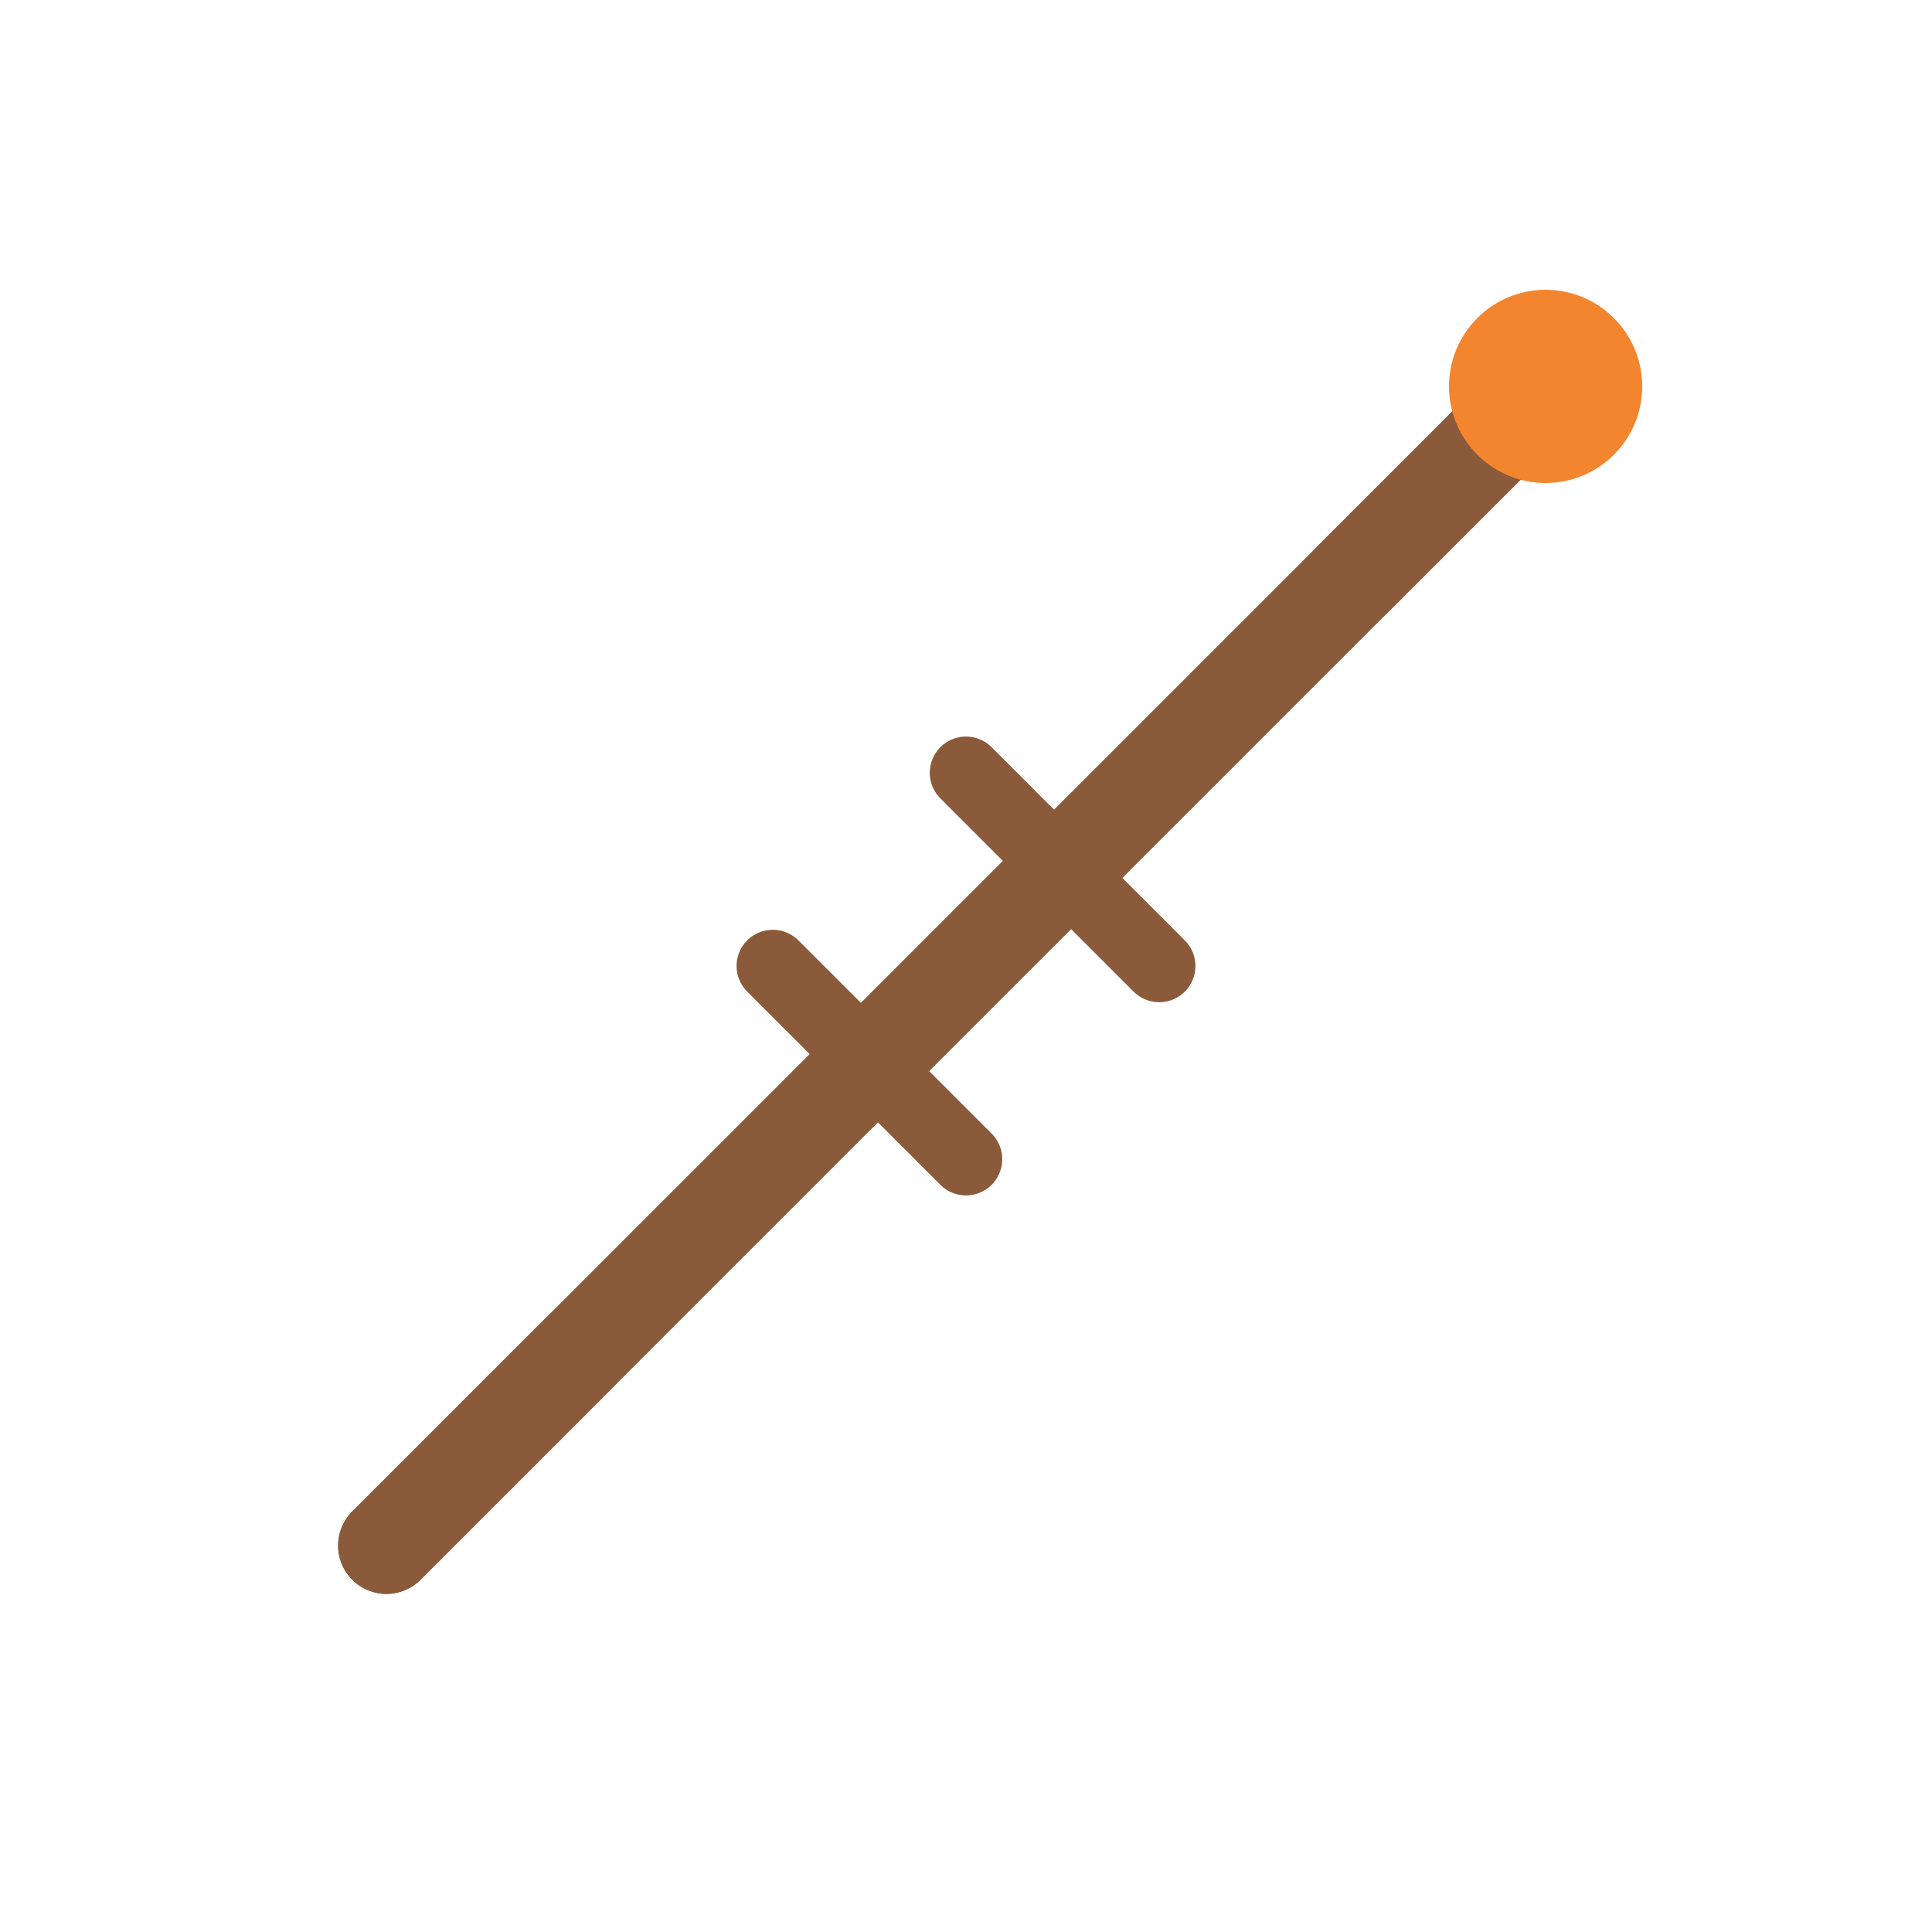
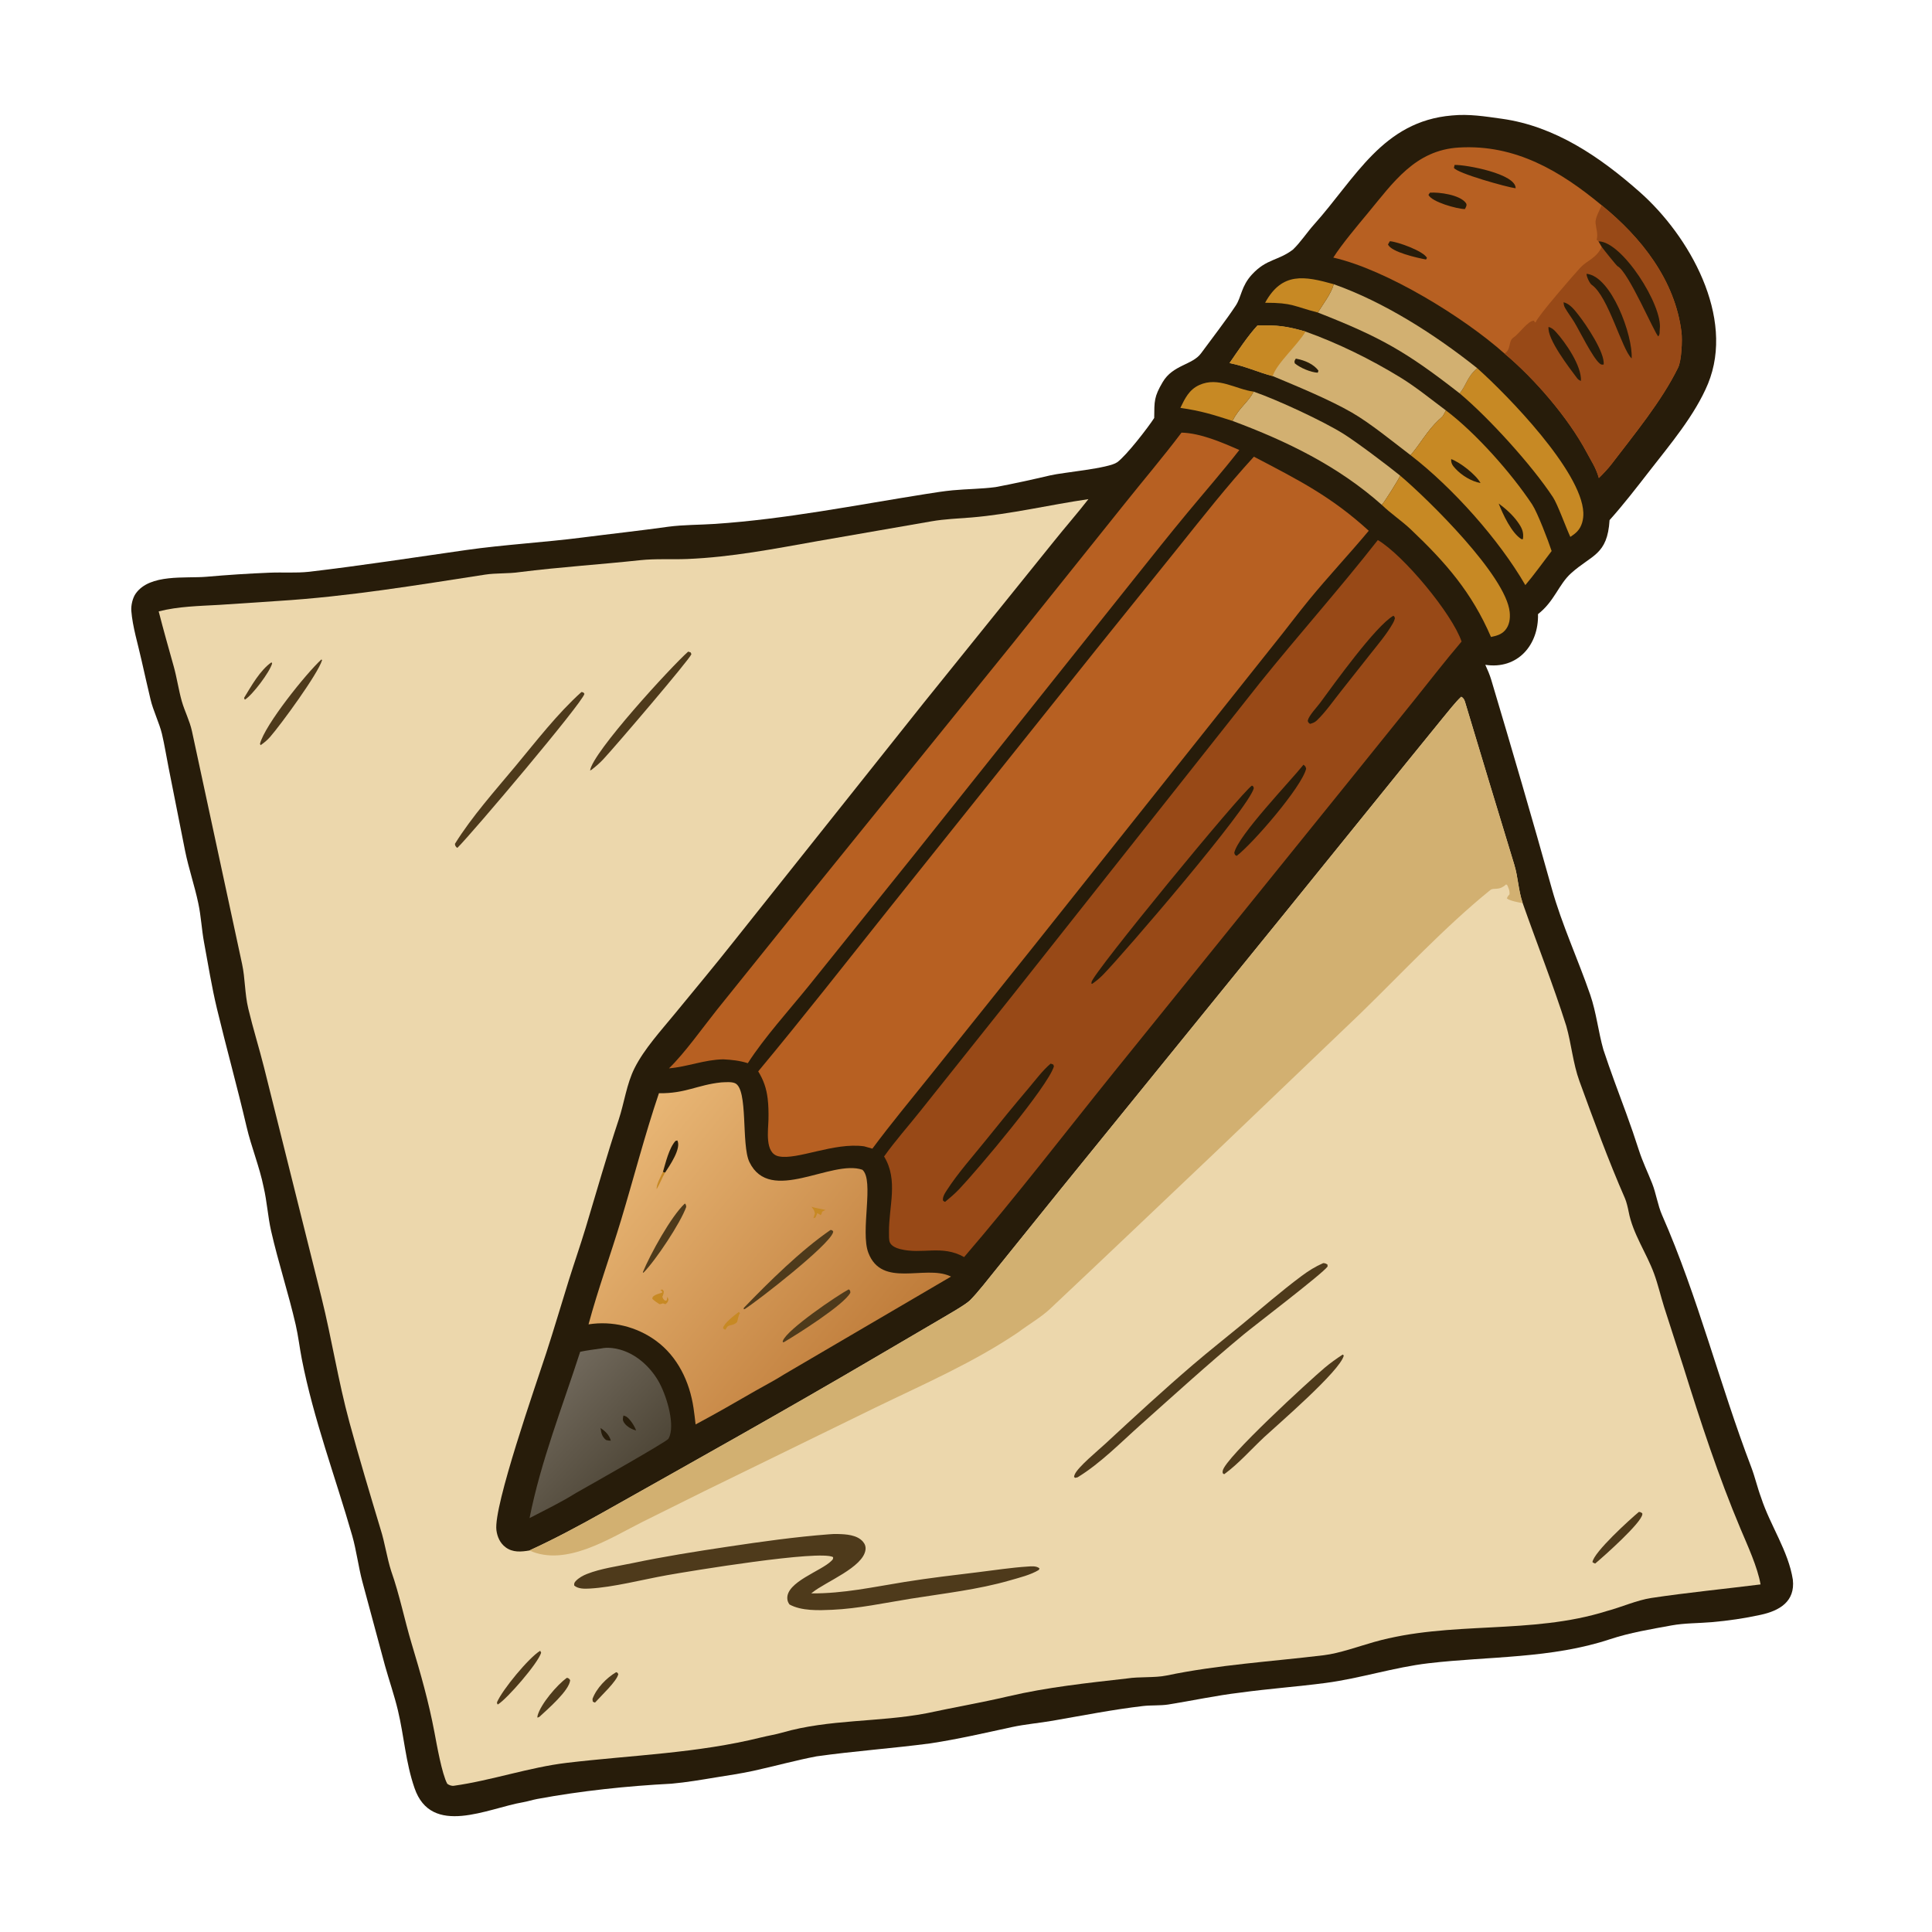
- <svg xmlns="http://www.w3.org/2000/svg" width="40" height="40" viewBox="0 0 40 40" fill="none">
-   <path d="M8 32 L12 28 L28 12 L32 8" stroke="#8a5a3b" stroke-width="2" stroke-linecap="round" stroke-linejoin="round" />
-   <path d="M28 12 L32 8" stroke="#8a5a3b" stroke-width="2" stroke-linecap="round" />
-   <path d="M12 28 L8 32" stroke="#8a5a3b" stroke-width="2" stroke-linecap="round" />
-   <circle cx="32" cy="8" r="2" fill="#f3852e" />
-   <path d="M16 20 L20 24" stroke="#8a5a3b" stroke-width="1.5" stroke-linecap="round" />
-   <path d="M20 16 L24 20" stroke="#8a5a3b" stroke-width="1.5" stroke-linecap="round" />
+ <svg xmlns="http://www.w3.org/2000/svg" width="602" height="602" viewBox="0 0 602 602" version="1.1" id="svg55">
+   <path fill="#271C0A" transform="matrix(0.587891 0 0 0.587891 0.00012207 0)" d="M769.564 61.2C778.661 60.311 787.019 61.693 795.949 62.932C824.232 66.857 848.055 83.196 869.073 101.758C895.323 124.94 919.768 167.965 905.281 203.384C898.371 220.04 885.135 235.638 874.162 249.762C867.414 258.449 860.421 267.515 853.103 275.668C851.952 294.297 843.682 293.947 832.694 303.844C826.085 309.796 823.913 318.692 815.176 325.497C815.612 341.851 804.351 354.972 787.244 352.364C788.421 354.911 789.574 357.588 790.378 360.28C801.385 397.125 812.162 433.989 822.505 471.029C827.815 490.046 836.425 508.578 842.853 527.246C846.097 536.667 847.109 546.755 849.818 556.324C853.578 567.724 857.836 578.966 861.98 590.232C864.317 596.582 866.532 603.072 868.609 609.529C870.587 615.681 873.308 621.274 875.678 627.247C877.753 632.479 878.659 638.855 880.92 643.996C899.985 687.35 911.306 733.368 928.169 777.55C930.176 782.809 931.459 788.531 933.441 793.823C938.176 808.406 947.879 822.053 950.244 837.268C951.519 848.834 943.204 853.705 933.27 855.871C924.535 857.776 916.098 859.009 907.2 859.782C900.274 860.383 892.795 860.248 886.007 861.495C875.063 863.504 864.024 865.295 853.44 868.788C822.132 879.188 789.405 877.776 757.108 881.564C738.798 883.712 720.933 889.583 702.618 891.998C687.582 893.981 672.362 895.054 657.331 897.128C644.502 898.642 631.901 901.398 619.166 903.434C614.848 904.086 610.127 903.725 605.836 904.227C589.829 906.1 573.875 909.252 557.996 912.011C550.839 913.255 543.378 913.869 536.315 915.398C521.941 918.509 507.729 921.805 493.166 924.015C473.134 926.677 452.811 928.074 432.775 930.901C421.548 933.043 410.486 936.132 399.32 938.577C392.774 940.01 386.121 940.952 379.51 942.043C371.635 943.341 363.878 944.675 355.923 945.392C332.363 946.614 307.955 949.19 284.77 953.486C282.242 953.954 279.583 954.826 277.125 955.244C258.636 958.387 228.627 973.813 219.683 947.654C214.967 933.987 214.208 920.365 210.897 906.515C208.978 898.486 206.248 890.677 204.046 882.807L192.02 838.167C189.946 830.286 188.875 821.601 186.683 813.95C177.734 782.724 166.187 752.252 159.953 720.264C158.781 714.248 158.096 708.12 156.723 702.144C152.873 685.427 147.494 669.111 143.685 652.395C141.971 644.834 141.519 636.889 139.729 629.206C137.557 618.421 133.186 607.874 130.704 597.249C125.799 576.25 120.005 555.478 114.965 534.527C112.19 522.989 110.324 511.15 108.147 499.488C106.886 492.731 106.572 485.591 105.117 478.837C103.158 469.467 99.974 460.264 98.086 450.89L89.353 406.859C88.189 401.05 87.182 394.63 85.825 388.937C84.495 383.355 81.096 376.394 79.788 370.716C78.199 363.82 76.535 356.91 75.014 349.964C73.156 341.485 70.242 332.224 69.593 323.685C69.401 320.871 70.27 316.942 71.938 314.591C79.46 303.988 98.289 306.659 109.435 305.692C121.024 304.686 131.341 304.008 142.83 303.537C150.004 303.242 156.692 303.807 163.798 303.057C191.653 299.776 219.306 295.491 247.032 291.531C267.033 288.675 288.61 287.473 308.793 284.879C323.882 282.94 339.09 281.296 354.176 279.179C362.402 278.091 370.719 278.236 378.971 277.678C416.54 275.139 453.398 267.741 490.512 261.861C495.205 261.117 500.267 260.304 504.973 259.862C512.492 259.156 520.139 259.167 527.645 258.174C537.455 256.332 547.069 254.199 556.835 251.92C563.518 250.36 587.53 248.301 592.138 245.002C596.894 241.596 608.46 226.67 611.751 221.54C611.849 212.526 611.622 210.384 616.256 202.509C621.657 193.329 632.004 193.5 636.58 187.26C642.271 179.5 649.71 169.921 654.983 161.946C658.028 157.343 657.827 151.714 663.584 145.475C671.327 137.082 677.324 138.325 685.262 132.315C689.268 128.491 692.787 123.108 696.429 119.04C718.561 94.319 732.873 64.281 769.564 61.2Z" id="path2" />
+   <path fill="#ECD7AC" transform="matrix(0.587891 0 0 0.587891 0.00012207 0)" d="M84.11 324.051C94.51 321.387 105.454 321.207 116.178 320.596L147.505 318.508C184.522 316.204 220.526 310.21 257.134 304.559C262.935 303.664 269.563 304.113 275.434 303.23C296.675 300.549 318.003 299.206 339.289 296.913C347.388 296.04 356.006 296.606 364.142 296.283C387.737 295.346 410.611 290.831 433.777 286.725L493.637 276.32C500.706 275.073 507.731 274.872 514.851 274.276C535.706 272.531 556.245 267.562 576.876 264.562C570.963 272.184 564.684 279.294 558.694 286.791L489.621 372.487L388.913 498.99C378.656 511.983 367.998 524.708 357.504 537.514C350.266 546.346 341.458 555.924 336.317 566.151C332.108 574.524 330.868 584.586 327.91 593.485C321.604 612.456 316.202 631.61 310.421 650.734C307.599 660.072 304.381 669.27 301.473 678.577C297.469 691.388 293.702 704.271 289.547 717.034C284.012 734.04 261.5 798.222 263.105 811C263.55 814.542 265.042 817.881 267.943 820.067C271.762 822.944 276.19 822.517 280.599 821.784C293.759 815.754 306.726 808.834 319.343 801.738C367.725 774.531 416.005 747.568 463.877 719.448L498.534 699.137C502.034 697.044 511.741 691.557 514.061 689.259C518.395 684.964 524.06 677.518 528.101 672.572L562.24 630.228L680.568 484.448L745.523 404.161L764.532 380.764C767.208 377.521 771.612 371.897 774.486 369.289C775.587 369.848 776.131 370.827 776.49 372.03C785.108 400.845 793.881 429.616 802.626 458.392C804.66 465.087 804.642 471.486 807.05 478.658C814.669 500.343 823.193 521.802 830.151 543.74C832.905 553.395 833.694 563.605 837.148 573.073C844.773 593.969 852.381 614.834 861.298 635.227C862.05 636.947 862.843 640.264 863.207 642.189C865.427 653.949 872.61 663.941 876.694 675.063C878.784 680.754 880.185 686.89 882.016 692.734L892.217 724.4C901.362 753.662 910.677 782.201 922.581 810.459C926.294 819.271 931.544 830.612 933.131 839.775C913.983 842.181 894.303 844.097 875.262 846.96C867.611 848.111 859.289 851.864 851.757 853.856C811.317 866.626 768.857 858.827 728.309 870.288C720.02 872.631 710 876.293 701.641 877.303C673.612 880.692 645.873 882.32 618.144 888.083C612.135 889.332 603.774 888.619 597.493 889.606C576.192 892.037 555.22 894.219 534.303 899.118C520.023 902.462 505.276 904.996 490.922 908.092C465.549 912.907 439.517 911.109 414.537 918.331C411.032 919.344 407.103 919.954 403.536 920.842C369.586 929.288 335 930.242 300.427 934.339C280.546 936.694 260.411 943.726 240.505 946.499C239.354 946.668 237.954 946.126 237.057 945.437C234.209 940.195 231.496 924.675 230.301 918.344C227.199 901.904 222.985 887.164 218.185 871.197C214.397 858.594 211.79 845.273 207.354 832.743C205.048 825.586 203.996 817.652 201.688 810.458C196.013 791.603 190.383 772.862 185.211 753.852C179.195 731.736 175.894 709.856 170.376 687.612L139.972 565.87C137.345 555.406 134.134 545.207 131.608 534.631C129.673 526.534 129.97 518.581 128.312 510.951L101.744 387.55C100.475 381.785 97.886 377.07 96.341 371.618C94.711 365.871 93.721 359.09 92.109 353.326C89.368 343.528 86.633 333.924 84.11 324.051Z" id="path3" />
+   <path fill="#D2B071" transform="matrix(0.587891 0 0 0.587891 0.00012207 0)" d="M280.599 821.784C293.759 815.754 306.726 808.834 319.343 801.738C367.725 774.531 416.005 747.568 463.877 719.448L498.534 699.137C502.034 697.044 511.741 691.557 514.061 689.259C518.395 684.964 524.06 677.518 528.101 672.572L562.24 630.228L680.568 484.448L745.523 404.161L764.532 380.764C767.208 377.521 771.612 371.897 774.486 369.289C775.587 369.848 776.131 370.827 776.49 372.03C785.108 400.845 793.881 429.616 802.626 458.392C804.66 465.087 804.642 471.486 807.05 478.658C805.218 478.413 800.003 477.394 798.685 476.176C799.116 474.994 799.274 474.949 800.101 473.968C800.163 471.888 799.749 471.28 798.957 469.281L798.308 468.725C794.194 472.47 791.826 470.169 789.846 471.778C765.554 491.505 743.63 515.148 721.271 536.933L644.541 610.337C615.253 638.14 585.874 666.146 556.448 693.824C551.825 698.172 544.966 702.148 539.882 706.009C516.104 722.139 489.633 733.605 463.983 746.043L373.366 790.322L340.65 806.569C323.504 815.166 300.085 830.624 280.599 821.784Z" id="path4" />
+   <path fill="#4E3A1B" transform="matrix(0.587891 0 0 0.587891 0.00012207 0)" d="M439.411 813.211C440.946 813.064 442.465 813.022 444.006 813.059C448.435 813.166 454.194 813.488 457.326 817.051C458.425 818.301 458.951 819.745 458.736 821.404C457.523 830.749 437.539 838.38 430.548 844.078L430 844.531C447.237 844.651 462.74 841.149 479.582 838.45C492.598 836.365 505.645 834.848 518.725 833.256C527.254 832.218 535.863 830.876 544.438 830.319C546.556 830.181 549.308 829.832 550.967 831.293L550.602 832.095C546.261 834.759 540.138 836.228 535.23 837.649C518.32 842.544 500.172 844.554 482.806 847.333C469.101 849.527 454.958 852.599 441.088 853.224C433.948 853.545 424.785 853.906 418.426 850.395C417.762 849.413 417.385 848.601 417.296 847.394C416.637 838.469 435.261 832.728 440.648 827.304C441.429 826.518 441.576 826.456 441.569 825.314C434.641 821.33 365.73 832.714 353.523 834.886C340.811 837.148 325.099 841.287 312.478 841.972C309.842 842.115 306.413 842.208 304.341 840.35C304.243 839.188 304.432 838.763 305.217 837.93C306.78 836.27 309.022 835.055 311.117 834.228C318.524 831.307 327.456 830.121 335.248 828.484C352.022 824.959 368.768 822.321 385.707 819.784C403.589 817.105 421.373 814.594 439.411 813.211Z" id="path5" />
+   <path fill="#4E3A1B" transform="matrix(0.587891 0 0 0.587891 0.00012207 0)" d="M701.336 669.47C702.47 669.549 702.676 669.684 703.604 670.26L703.646 671.294C701.05 675.039 665 702.462 659.065 707.386C640.41 722.861 622.454 739.206 604.369 755.341C593.874 764.706 583.172 775.675 571.112 783.022L569.84 783.288L569.27 782.824C569.385 782.128 569.346 782.147 569.681 781.383C571.378 777.513 582.042 768.737 585.722 765.327C601.108 751.073 616.633 736.751 632.571 723.114C641.06 715.85 649.851 708.949 658.466 701.837C668.861 693.256 679.089 684.315 689.907 676.268C693.615 673.509 697.104 671.335 701.336 669.47Z" id="path6" />
+   <path fill="#4E3A1B" transform="matrix(0.587891 0 0 0.587891 0.00012207 0)" d="M308.19 366.776C309.478 367.092 308.961 366.755 309.765 367.747C308.718 372.531 250.398 441.469 242.471 449.336L242.132 449.249C241.354 448.431 241.273 448.372 241.114 447.264C250.026 432.896 262.365 419.094 273.23 406.042C284.272 392.777 295.347 378.33 308.19 366.776Z" id="path7" />
+   <path fill="#4E3A1B" transform="matrix(0.587891 0 0 0.587891 0.00012207 0)" d="M711.637 717.957C711.891 718.025 712.042 718.293 712.23 718.478C710.463 726.535 676.619 755.568 670.116 761.641C663.2 768.102 656.503 775.782 648.898 781.332C648.442 781.269 648.764 781.345 648.064 780.793C647.995 780.201 647.959 780.194 648.08 779.509C649.273 772.757 694.109 731.691 702.047 724.991C705.098 722.416 708.307 720.153 711.637 717.957Z" id="path8" />
+   <path fill="#4E3A1B" transform="matrix(0.587891 0 0 0.587891 0.00012207 0)" d="M364.752 345.365L366.043 345.768L366.466 346.725C365.475 349.568 326.275 395.441 319.873 402.299C317.871 404.444 315.769 406.291 313.43 408.058L312.756 408.385C314.018 398.8 355.733 353.338 364.752 345.365Z" id="path9" />
+   <path fill="#4E3A1B" transform="matrix(0.587891 0 0 0.587891 0.00012207 0)" d="M170.342 349.523L170.719 349.856C168.631 357.059 148.88 384.035 143.164 390.58C141.656 392.308 140.005 393.678 138.108 394.964L137.794 394.239C140.429 384.03 162.474 356.735 170.342 349.523Z" id="path10" />
+   <path fill="#4E3A1B" transform="matrix(0.587891 0 0 0.587891 0.00012207 0)" d="M868.656 801.333C869.573 801.45 869.638 801.492 870.443 802.084C870.455 802.246 870.491 802.407 870.479 802.569C870.149 807.029 849.987 824.953 845.491 828.707C844.836 828.531 844.573 828.353 844.032 827.968C844.644 822.769 863.939 805.24 868.656 801.333Z" id="path11" />
+   <path fill="#4E3A1B" transform="matrix(0.587891 0 0 0.587891 0.00012207 0)" d="M286.329 874.93L286.819 875.983C285.174 881.543 268.725 900.519 263.843 903.424C263.39 902.904 263.605 903.251 263.403 902.28C266.223 895.588 280.351 878.53 286.329 874.93Z" id="path12" />
+   <path fill="#4E3A1B" transform="matrix(0.587891 0 0 0.587891 0.00012207 0)" d="M300.514 889.243C301.54 889.585 301.572 889.631 302.193 890.521C301.75 896.047 290.194 905.956 285.84 910.007L284.866 910.401C284.838 909.939 284.802 909.809 284.937 909.299C286.526 903.279 295.217 892.979 300.514 889.243Z" id="path13" />
+   <path fill="#4E3A1B" transform="matrix(0.587891 0 0 0.587891 0.00012207 0)" d="M326.563 886.296C327.491 886.654 327.087 886.355 327.708 887.275C327.142 890.896 318.352 899.04 315.386 902.388C314.888 902.341 314.593 902.09 314.172 901.835L314.023 900.499C316.112 894.78 321.402 889.363 326.563 886.296Z" id="path14" />
+   <path fill="#4E3A1B" transform="matrix(0.587891 0 0 0.587891 0.00012207 0)" d="M143.903 351.013L144.234 351.677C142.861 356.354 133.922 368.239 129.816 370.833C129.455 370.414 129.659 370.707 129.384 369.853C133.277 363.483 137.756 355.336 143.903 351.013Z" id="path15" />
+   <path fill="#B76022" transform="matrix(0.587891 0 0 0.587891 0.00012207 0)" d="M664.593 242.049C688.142 254.377 705.507 263.082 725.469 281.315C715.165 293.666 704.108 305.408 693.892 317.867C687.491 325.673 681.472 333.786 675.121 341.631L548.108 501.246L493.227 569.832C482.855 582.776 472.272 595.477 462.384 608.805L458.021 607.574C442.029 605.328 422.472 615.014 412.67 612.865C405.186 611.223 407.2 598.913 407.305 593.333C407.375 589.631 407.324 585.948 406.879 582.268C406.23 576.898 404.715 572.468 401.866 567.857C425.624 539.314 448.497 510.068 471.661 481.041L581.252 343.924L624.463 290.238C637.483 274.007 650.534 257.385 664.593 242.049Z" id="path16" />
+   <path fill="#984917" transform="matrix(0.587891 0 0 0.587891 0.00012207 0)" d="M730.281 286.241C743.908 294.308 769.649 325.278 774.666 340.03C766.018 350.177 757.886 360.715 749.547 371.117L713.837 415.44L590.581 568.048C564.188 600.836 538.436 634.356 511.003 666.279C499.248 659.605 488.803 665.051 477.052 662.032C475.201 661.556 472.562 660.513 471.698 658.623C471.055 657.218 471.197 654.808 471.179 653.252C471.017 639.437 476.298 625.571 468.582 612.958C474.53 604.556 481.619 596.67 488.016 588.584L537.057 527.05L667.893 361.765C688.362 336.341 710.153 311.945 730.281 286.241Z" id="path17" />
+   <path fill="#271C0A" transform="matrix(0.587891 0 0 0.587891 0.00012207 0)" d="M663.556 416.368C664.44 416.879 664.254 416.86 664.541 417.759C661.919 428.35 595.301 505.769 584.656 516.616C582.847 518.459 580.987 520.004 578.857 521.463L578.485 521.382C578.501 521.09 578.486 520.794 578.534 520.505C579.329 515.696 657.712 420.22 663.556 416.368Z" id="path18" />
+   <path fill="#271C0A" transform="matrix(0.587891 0 0 0.587891 0.00012207 0)" d="M556.882 563.728L558.277 564.242L558.593 565.213C555.43 575.826 518.22 619.903 508.403 630.258C506.094 632.694 503.527 634.853 500.945 636.991C500.282 636.837 500.701 636.983 499.809 636.3C499.794 636.093 499.759 635.887 499.765 635.679C499.807 633.988 500.755 632.528 501.643 631.145C507.777 621.582 515.757 612.781 522.863 603.901C530.206 594.724 537.64 585.652 545.243 576.688C548.915 572.358 552.549 567.389 556.882 563.728Z" id="path19" />
+   <path fill="#271C0A" transform="matrix(0.587891 0 0 0.587891 0.00012207 0)" d="M738.504 326.37C739.199 326.809 739.092 326.962 739.338 327.709C739.077 328.689 738.78 329.437 738.276 330.325C734.968 336.15 730.516 341.351 726.371 346.586L711.203 365.781C706.976 371.028 702.715 377.33 697.859 381.932C696.831 382.905 695.679 383.303 694.339 383.668C694.132 383.502 693.903 383.362 693.72 383.171C693.348 382.783 693.065 382.297 693.19 381.761C693.781 379.222 698.028 374.784 699.66 372.564C706.883 362.746 729.084 331.756 738.504 326.37Z" id="path20" />
+   <path fill="#271C0A" transform="matrix(0.587891 0 0 0.587891 0.00012207 0)" d="M690.886 405.308C691.872 406.159 691.988 406.203 692.279 407.458C689.914 417.163 664.181 446.931 655.466 453.649C654.341 453.038 654.58 453.114 654.186 452.019C656.112 442.903 683.807 414.186 690.886 405.308Z" id="path21" />
+   <defs id="defs22">
+     <linearGradient id="gradient_0" gradientUnits="userSpaceOnUse" x1="460.699" y1="726.317" x2="322.665" y2="613.264">
+       <stop offset="0" stop-color="#BF7C3A" id="stop21" />
+       <stop offset="1" stop-color="#E8B675" id="stop22" />
+     </linearGradient>
+   </defs>
+   <path fill="url(#gradient_0)" transform="matrix(0.587891 0 0 0.587891 0.00012207 0)" d="M382.252 573.693C384.365 573.609 387.585 573.262 389.535 574.101C396.718 577.192 392.762 606.762 397.214 615.935C408.224 638.621 440.674 614.32 457.074 619.993C463.482 625.557 455.883 652.624 460.25 664.026C467.438 682.796 490.125 670.361 503.446 676.33L504.064 676.615L415.722 728.376C410.85 731.503 405.581 734.175 400.56 737.067C389.983 743.161 379.464 749.25 368.683 754.979C368.358 752.047 368.005 749.115 367.573 746.197C365.521 732.349 359.168 719.005 347.635 710.596C337.383 703.12 324.463 699.981 311.934 701.934C316.957 683.324 323.608 665.118 329.175 646.664C335.931 624.268 341.744 601.605 349.246 579.43C363.322 579.66 369.643 574.999 382.252 573.693Z" id="path22" />
+   <path fill="#4E3A1B" transform="matrix(0.587891 0 0 0.587891 0.00012207 0)" d="M440.177 651.917C441.343 652.132 440.871 651.851 441.613 652.725C441.579 652.907 441.567 653.094 441.512 653.271C439.413 660.035 401.754 689.382 394.737 693.826L394.172 693.913L394.26 693.183C407.565 679.393 424.487 662.693 440.177 651.917Z" id="path23" />
+   <path fill="#4E3A1B" transform="matrix(0.587891 0 0 0.587891 0.00012207 0)" d="M449.875 683.369C450.797 684.234 450.594 684.046 450.699 685.167C447.465 691.509 422.416 707.317 415.302 711.474L414.798 711.176C414.856 710.977 414.896 710.772 414.971 710.579C417.28 704.606 443.498 686.774 449.875 683.369Z" id="path24" />
+   <path fill="#4E3A1B" transform="matrix(0.587891 0 0 0.587891 0.00012207 0)" d="M363.007 637.875C363.692 638.602 363.573 638.753 363.718 639.699C360.679 648.191 347.591 667.926 341.08 674.527L340.983 674.593L340.713 674.316C344.588 664.912 355.667 644.65 363.007 637.875Z" id="path25" />
+   <path fill="#271C0A" transform="matrix(0.587891 0 0 0.587891 0.00012207 0)" d="M351.353 621.215C352.811 616.227 354.583 608.558 358.005 604.732L359 604.444C361.247 608.685 354.918 617.809 352.524 621.491L351.353 621.215Z" id="path26" />
+   <path fill="#C78924" transform="matrix(0.587891 0 0 0.587891 0.00012207 0)" d="M350.508 683.537L351.22 683.531L351.815 684.418C351.788 685.274 351.716 685.776 351.38 686.586C351.286 686.814 351.176 687.035 351.074 687.26C351.444 688.49 351.533 688.581 352.53 689.399L353.397 689.209C353.466 688.496 353.539 688.015 353.778 687.329L354.292 688.805C353.918 690.247 353.843 690.303 352.686 691.251L351.364 690.798C350.698 691.078 350.247 691.154 349.541 691.246C348.162 690.366 346.915 689.533 345.728 688.404L345.943 687.427C347.212 686.095 349.23 685.69 350.947 685.14L350.872 684.341L350.019 683.848L350.508 683.537Z" id="path27" />
+   <path fill="#C78924" transform="matrix(0.587891 0 0 0.587891 0.00012207 0)" d="M391.608 695.328L392.229 696.066C391.257 697.118 391.215 699.344 390.618 700.806C389.243 702 388.763 701.998 387.087 702.425C385.37 702.862 385.386 703.335 384.5 704.775C383.813 704.626 383.712 704.417 383.205 703.957C383.666 701.32 389.41 697.015 391.608 695.328Z" id="path28" />
+   <path fill="#C78924" transform="matrix(0.587891 0 0 0.587891 0.00012207 0)" d="M430.089 639.613C432.492 640.408 435.116 640.698 437.588 641.312C436.956 641.574 436.38 641.882 435.778 642.204C435.565 642.984 435.474 643.415 434.973 644.066C434.308 643.525 433.913 643.323 433.139 643.005C432.894 643.83 432.572 644.56 432.2 645.336L431.115 645.602C431.376 644.796 431.652 643.998 431.929 643.198C431.669 641.765 431.26 641.076 430.38 639.97C430.285 639.85 430.186 639.732 430.089 639.613Z" id="path29" />
+   <path fill="#C78924" transform="matrix(0.587891 0 0 0.587891 0.00012207 0)" d="M352.524 621.491C350.765 624.428 349.933 627.112 348.067 630.232C347.726 628.076 350.343 623.253 351.353 621.215L352.524 621.491Z" id="path30" />
+   <path fill="#B76022" transform="matrix(0.587891 0 0 0.587891 0.00012207 0)" d="M706.678 136.528C711.065 129.568 719.554 119.509 724.924 113.032C738.441 96.724 750.055 79.546 773.303 78.189C803.205 76.443 827.03 90.664 848.928 108.813C869.78 125.72 887.847 148.426 891.224 176.107C891.728 180.241 891.278 191.034 889.434 194.823C880.842 212.471 865.972 230.492 854.003 246.178C852.367 248.323 849.256 251.623 847.424 253.365C845.879 247.893 843.522 244.579 840.895 239.643C831.226 221.477 813.348 200.701 797.407 187.385C775.794 168.108 734.794 142.909 706.678 136.528Z" id="path31" />
+   <path fill="#984917" transform="matrix(0.587891 0 0 0.587891 0.00012207 0)" d="M848.928 108.813C869.78 125.72 887.847 148.426 891.224 176.107C891.728 180.241 891.278 191.034 889.434 194.823C880.842 212.471 865.972 230.492 854.003 246.178C852.367 248.323 849.256 251.623 847.424 253.365C845.879 247.893 843.522 244.579 840.895 239.643C831.226 221.477 813.348 200.701 797.407 187.385C801.208 185.089 799.178 180.84 802.261 178.83C805.203 176.912 809.969 169.757 813.102 169.984L813.455 170.886L813.996 170.717C814.945 167.675 833.966 145.769 837.671 141.8C841.211 138.007 846.211 136.84 848.944 130.822L847.244 127.926L846.284 127.101C847.036 123.53 846.075 121.99 845.678 118.291C845.377 115.487 847.692 111.803 848.928 108.813Z" id="path32" />
+   <path fill="#271C0A" transform="matrix(0.587891 0 0 0.587891 0.00012207 0)" d="M847.244 127.926C859.742 127.866 881.388 161.99 879.718 174.441C879.472 176.277 879.984 176.749 878.948 178.297C877.11 177.099 863.185 144.054 857.329 141.091C856.816 140.831 849.606 131.856 848.944 130.822L847.244 127.926Z" id="path33" />
+   <path fill="#271C0A" transform="matrix(0.587891 0 0 0.587891 0.00012207 0)" d="M840.889 145.121C854.05 146.323 865.539 177.877 864.804 189.978C859.591 185.177 852.455 157.072 843.655 150.973C842.555 150.21 840.893 146.686 840.889 145.121Z" id="path34" />
+   <path fill="#271C0A" transform="matrix(0.587891 0 0 0.587891 0.00012207 0)" d="M828.688 160.24C832.027 160.871 834.66 164.447 836.68 167.006C840.615 171.988 850.729 186.95 849.966 193.219C848.943 193.282 848.766 193.353 847.961 192.734C844.319 189.932 837.158 175.28 834.422 170.77C832.842 168.167 830.929 165.713 829.444 163.066C828.927 162.144 828.812 161.273 828.688 160.24Z" id="path35" />
+   <path fill="#271C0A" transform="matrix(0.587891 0 0 0.587891 0.00012207 0)" d="M820.761 173.267C822.46 173.798 823.388 174.549 824.592 175.859C829.71 181.423 838.403 194.017 837.928 201.892C836.992 201.506 836.46 201.206 835.839 200.375C831.877 195.077 819.925 179.692 820.761 173.267Z" id="path36" />
+   <path fill="#271C0A" transform="matrix(0.587891 0 0 0.587891 0.00012207 0)" d="M770.98 87.412C777.135 87.269 803.558 92.147 803.318 99.797C798.766 99.222 772.448 91.889 770.6 88.965L770.98 87.412Z" id="path37" />
+   <path fill="#271C0A" transform="matrix(0.587891 0 0 0.587891 0.00012207 0)" d="M757.897 102.119C762.736 101.763 773.751 103.212 776.936 107.581C777.756 108.706 776.934 109.759 776.434 110.818C772.298 110.757 758.89 107.08 757.104 103.283L757.897 102.119Z" id="path38" />
+   <path fill="#271C0A" transform="matrix(0.587891 0 0 0.587891 0.00012207 0)" d="M736.652 127.853C740.801 128.126 754.497 133.055 756.331 136.708L755.818 137.541C751.477 136.745 737.23 133.598 735.666 129.543L736.652 127.853Z" id="path39" />
+   <path fill="#B76022" transform="matrix(0.587891 0 0 0.587891 0.00012207 0)" d="M626.224 229.306C636.258 229.537 647.728 234.501 656.868 238.52C648.031 249.833 638.557 260.687 629.387 271.734C619.882 283.186 610.599 294.907 601.301 306.534L483.671 454.082L428.798 522.371C418.545 535.062 404.98 550.022 396.363 563.511C392.048 562.147 387.847 561.698 383.346 561.468C373.367 561.637 364.372 565.427 354.558 566.247C362.601 558.564 372.783 544.249 380.022 535.168L429.489 473.654L536.693 341.141L595.719 267.414C605.871 254.677 616.406 242.319 626.224 229.306Z" id="path40" />
+   <defs id="defs41">
+     <linearGradient id="gradient_1" gradientUnits="userSpaceOnUse" x1="333.347" y1="783.489" x2="286.934" y2="739.896">
+       <stop offset="0" stop-color="#4F4738" id="stop40" />
+       <stop offset="1" stop-color="#70685B" id="stop41" />
+     </linearGradient>
+   </defs>
+   <path fill="url(#gradient_1)" transform="matrix(0.587891 0 0 0.587891 0.00012207 0)" d="M318.819 714.685C321.822 714.009 325.615 714.49 328.525 715.289C337.213 717.674 344.512 724.325 348.965 731.995C352.917 738.804 357.471 753.201 355.056 760.821C354.888 761.352 354.551 762.204 354.227 762.639C352.921 764.398 311.318 787.924 305.207 791.345C297.446 796.244 288.82 800.381 280.673 804.624C286.664 774.441 298.089 745.684 307.505 716.477C311.208 715.667 315.068 715.253 318.819 714.685Z" id="path41" />
+   <path fill="#271C0A" transform="matrix(0.587891 0 0 0.587891 0.00012207 0)" d="M330.431 750.251C331.024 750.433 331.522 750.549 332.063 750.898C333.972 752.132 336.451 756.039 337.143 758.185C334.851 757.577 332.371 756.244 330.955 754.291C329.813 752.716 330.095 751.959 330.431 750.251Z" id="path42" />
+   <path fill="#271C0A" transform="matrix(0.587891 0 0 0.587891 0.00012207 0)" d="M318.295 756.882C320.868 758.574 322.928 760.586 323.756 763.594C322.749 763.605 322.168 763.485 321.213 763.228C319.015 761.424 318.69 759.615 318.295 756.882Z" id="path43" />
+   <path fill="#D2B071" transform="matrix(0.587891 0 0 0.587891 0.00012207 0)" d="M666.501 172.512C677.111 172.273 681.637 172.791 691.976 175.745C709.26 181.937 726.472 190.412 742.138 199.997C750.539 205.137 758.462 211.64 766.383 217.536C764.227 221.379 765.429 219.929 762.392 222.737C756.678 228.019 752.731 235.326 747.629 241.253C738.493 234.297 726.251 224.262 716.451 218.623C704.448 211.717 687.527 204.762 674.548 199.329C666.662 197.282 660.43 194.172 651.677 192.436C655.827 186.435 661.606 177.713 666.501 172.512Z" id="path44" />
+   <path fill="#C78924" transform="matrix(0.587891 0 0 0.587891 0.00012207 0)" d="M666.501 172.512C677.111 172.273 681.637 172.791 691.976 175.745C687.582 183.077 676.663 192.609 674.548 199.329C666.662 197.282 660.43 194.172 651.677 192.436C655.827 186.435 661.606 177.713 666.501 172.512Z" id="path45" />
+   <path fill="#271C0A" transform="matrix(0.587891 0 0 0.587891 0.00012207 0)" d="M686.8 190.094C686.987 190.125 687.175 190.151 687.361 190.187C691.456 190.974 696.343 192.978 698.81 196.486L698.439 197.543C694.734 197.362 689.077 194.962 686.262 192.577C685.928 191.292 686.139 191.272 686.8 190.094Z" id="path46" />
+   <path fill="#C78924" transform="matrix(0.587891 0 0 0.587891 0.00012207 0)" d="M766.383 217.536C782.145 229.435 801.02 250.695 812.058 267.344C814.884 271.606 820.701 286.823 822.395 292.056C818.135 297.639 812.92 304.881 808.458 310.117C794.464 285.896 769.777 258.311 747.629 241.253C752.731 235.326 756.678 228.019 762.392 222.737C765.429 219.929 764.227 221.379 766.383 217.536Z" id="path47" />
+   <path fill="#271C0A" transform="matrix(0.587891 0 0 0.587891 0.00012207 0)" d="M794.335 266.886C798.003 269.567 801.679 272.85 804.341 276.554C806.588 279.68 807.739 281.922 807.187 285.755L806.464 285.795C801.175 282.628 796.523 272.489 794.335 266.886Z" id="path48" />
+   <path fill="#271C0A" transform="matrix(0.587891 0 0 0.587891 0.00012207 0)" d="M769.147 243.329C773.945 245.068 782.22 251.522 784.711 256C779.985 255.219 774.771 251.997 771.536 248.527C769.959 246.835 769.037 245.688 769.147 243.329Z" id="path49" />
+   <path fill="#D2B071" transform="matrix(0.587891 0 0 0.587891 0.00012207 0)" d="M664.446 207.563C676.949 211.89 700.96 223.027 711.913 229.837C718.787 234.111 735.564 246.746 742.163 252.124C740.974 254.596 734.095 265.7 732.365 267.578C709.148 246.977 682.097 233.842 653.263 223.097C656.694 216.066 661.643 213.154 664.446 207.563Z" id="path50" />
+   <path fill="#C78924" transform="matrix(0.587891 0 0 0.587891 0.00012207 0)" d="M742.163 252.124C757.176 264.852 798.209 305.144 800.167 324.401C800.514 327.815 800.074 331.378 797.748 334.052C795.754 336.344 793.103 337.01 790.254 337.613C780.096 314.023 766.291 298.169 747.753 280.601C743.005 276.101 737.052 272.13 732.365 267.578C734.095 265.7 740.974 254.596 742.163 252.124Z" id="path51" />
+   <path fill="#C78924" transform="matrix(0.587891 0 0 0.587891 0.00012207 0)" d="M782.96 195.14C799.128 209.55 838.274 249.799 839.2 271.682C839.35 275.215 838.442 279.1 835.928 281.714C834.853 282.832 833.599 283.725 832.306 284.571C829.905 279.406 825.565 267.262 823.083 263.499C811.788 246.37 789.048 221.395 773.652 208.5C777.439 203.794 777.485 199.879 782.96 195.14Z" id="path52" />
+   <path fill="#D2B071" transform="matrix(0.587891 0 0 0.587891 0.00012207 0)" d="M706.879 150.621C733.702 160.096 760.746 177.42 782.96 195.14C777.485 199.879 777.439 203.794 773.652 208.5C745.287 186.345 731.613 178.635 698.477 165.645C701.129 161.355 705.763 155.336 706.879 150.621Z" id="path53" />
+   <path fill="#C78924" transform="matrix(0.587891 0 0 0.587891 0.00012207 0)" d="M625.617 216.186C628.024 211.227 630.226 206.537 635.611 204.086C645.767 199.462 654.945 206.356 664.446 207.563C661.643 213.154 656.694 216.066 653.263 223.097C642.692 219.692 636.662 217.783 625.617 216.186Z" id="path54" />
+   <path fill="#C78924" transform="matrix(0.587891 0 0 0.587891 0.00012207 0)" d="M670.539 160.465C679.484 144.088 691.298 146.268 706.879 150.621C705.763 155.336 701.129 161.355 698.477 165.645C685.38 162.291 685.329 160.456 670.539 160.465Z" id="path55" />
</svg>
